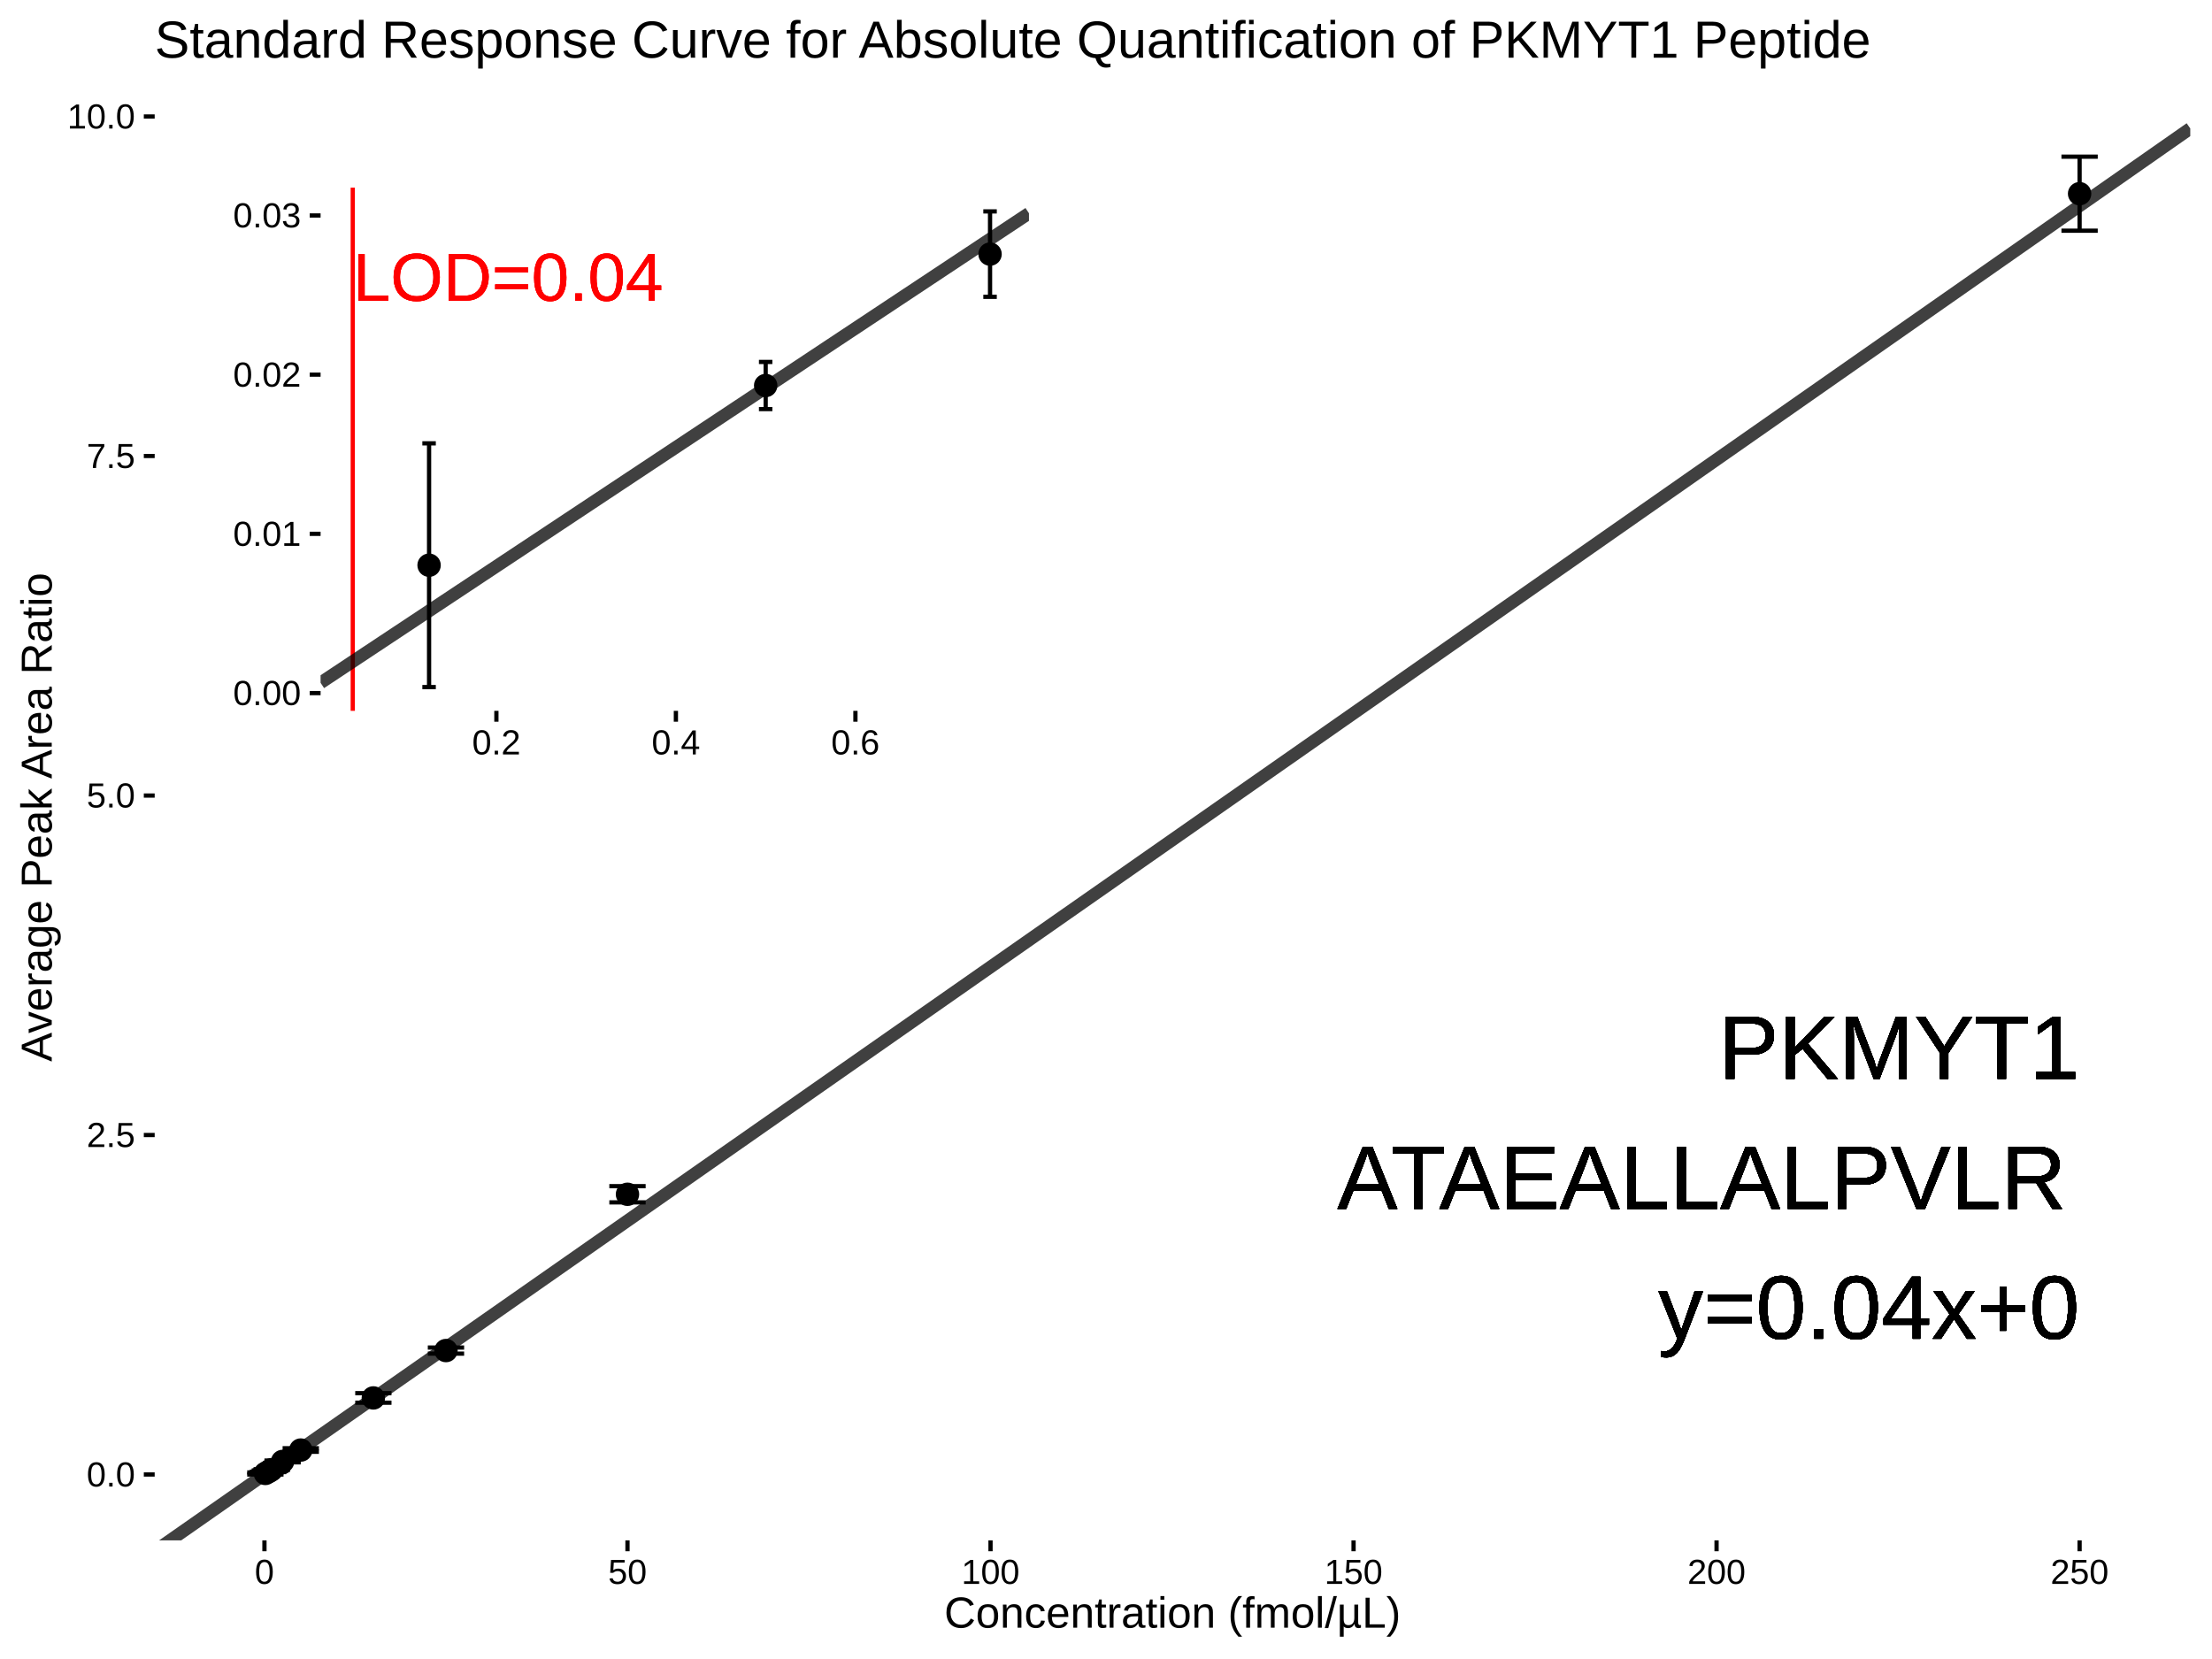
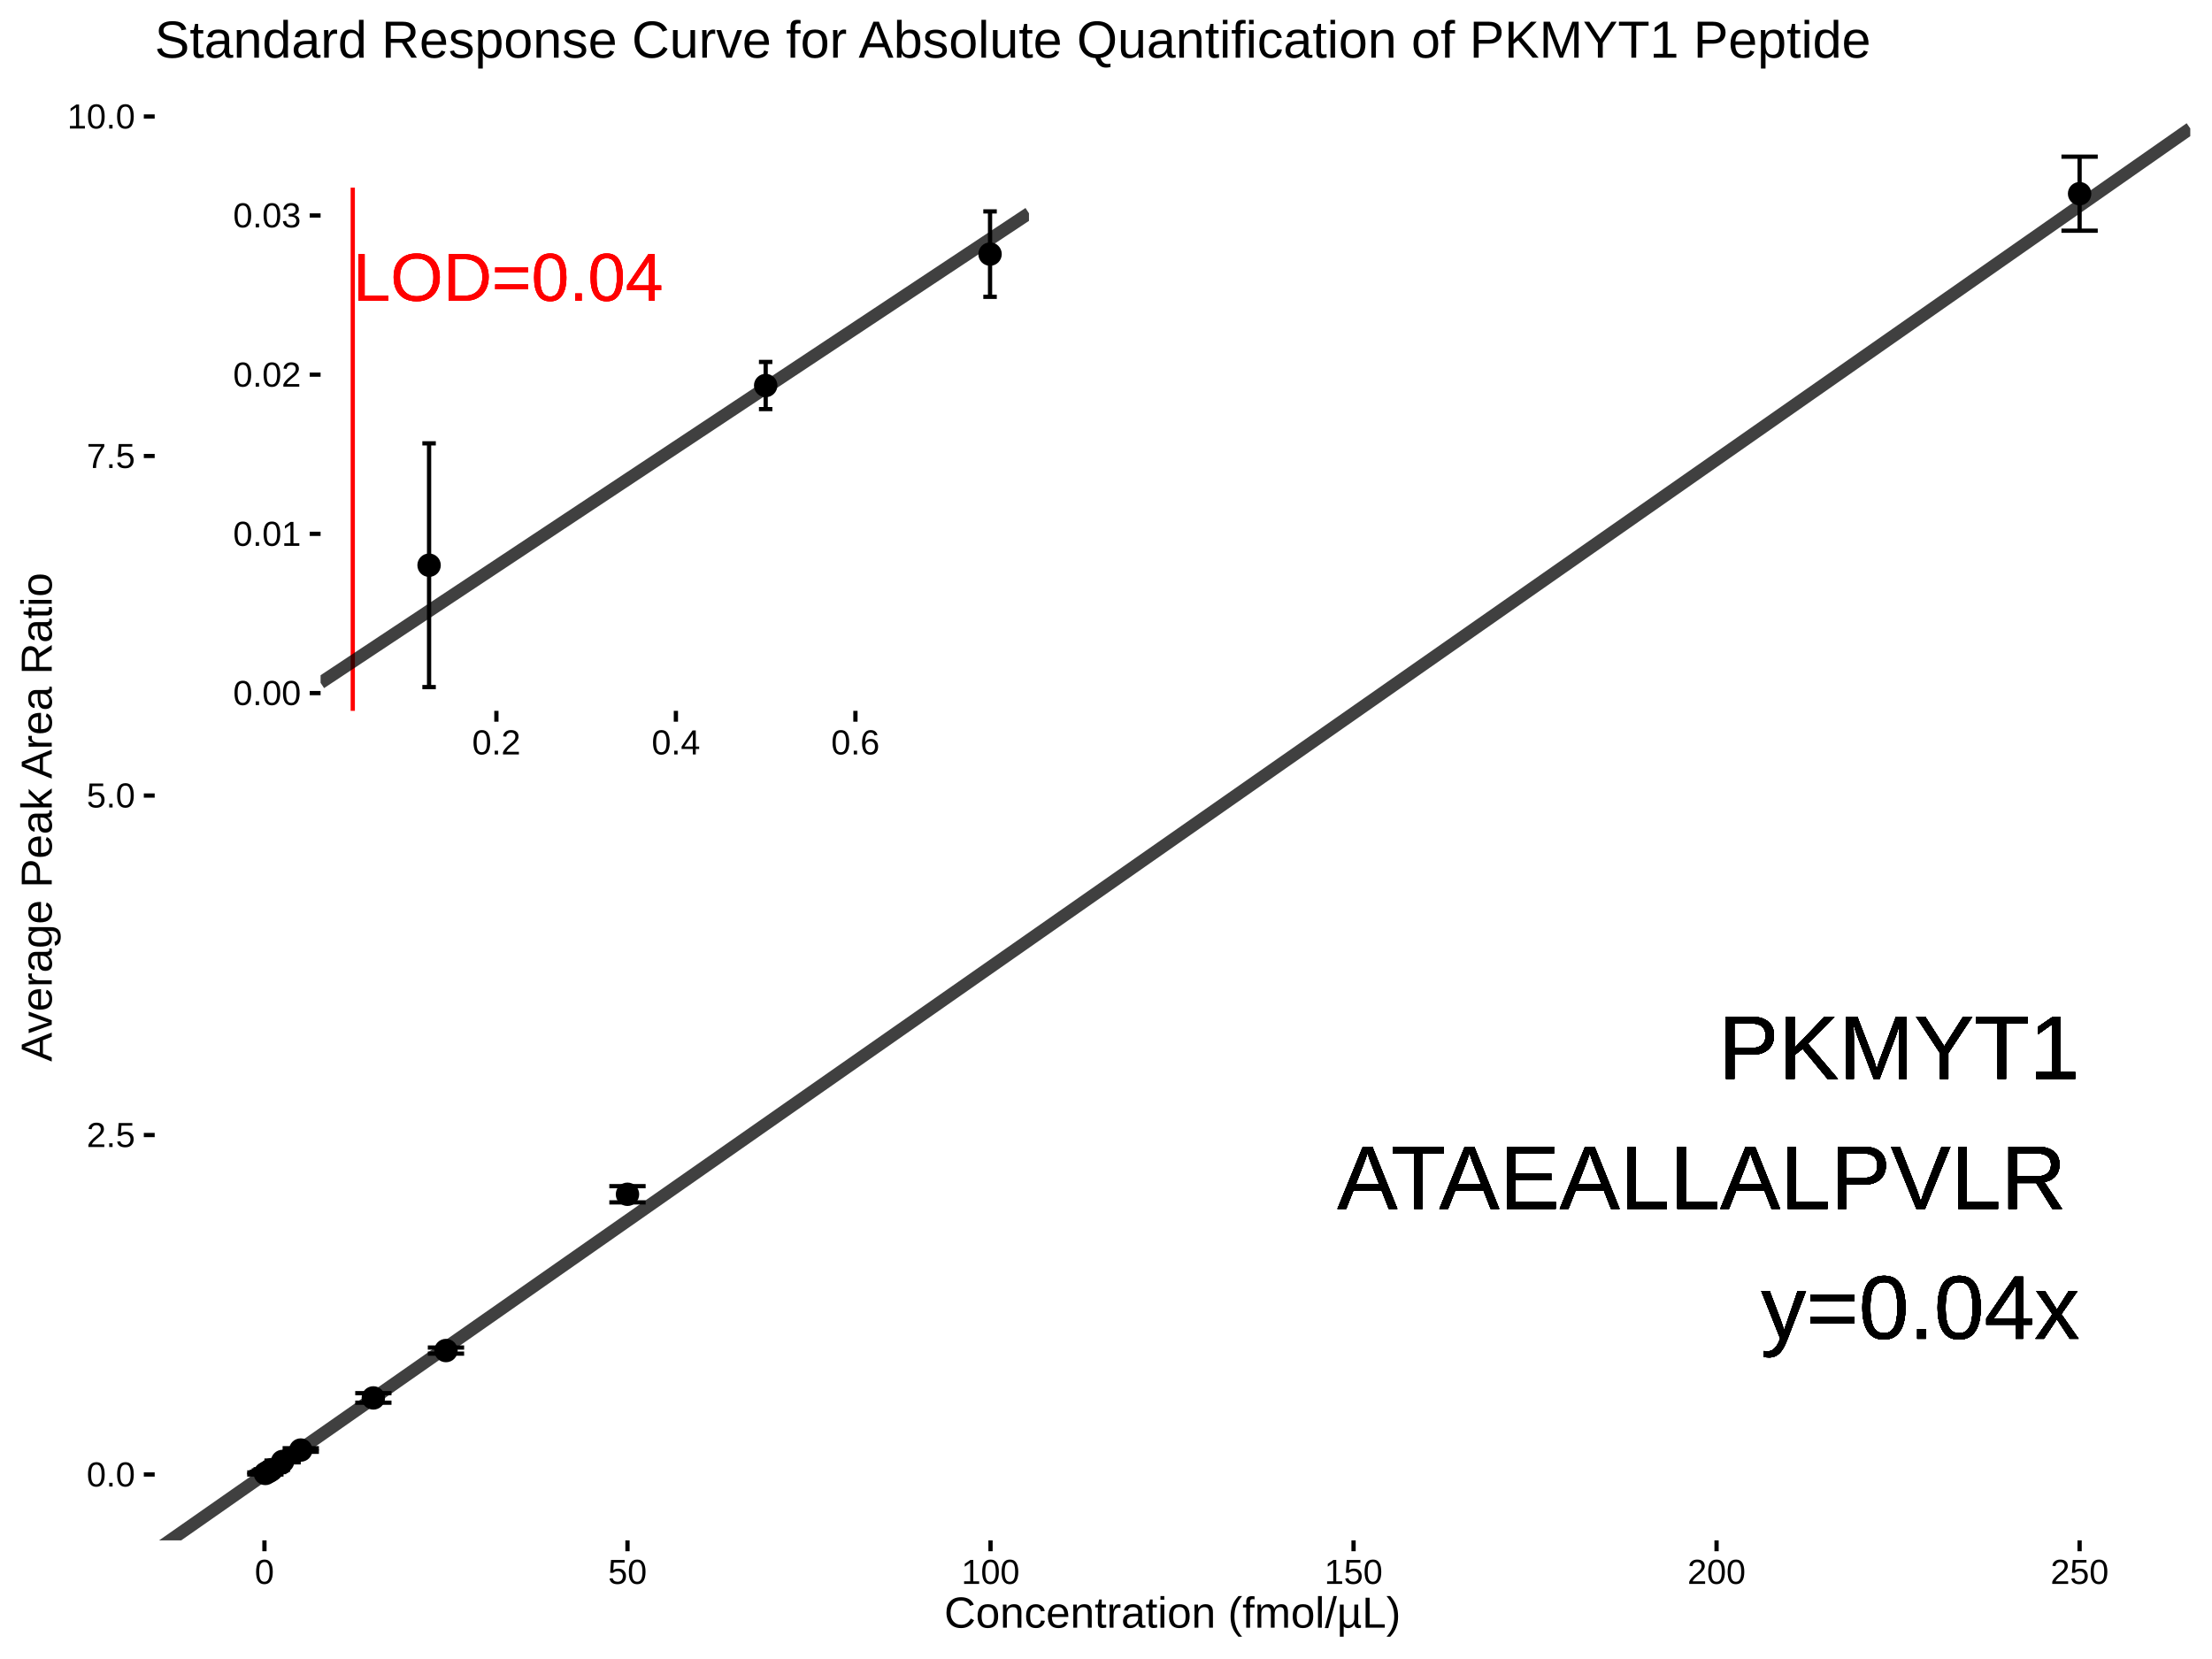
<svg xmlns="http://www.w3.org/2000/svg" viewBox="0 0 558.00 418.50">
  <defs>
    <style type="text/css">
    line, polyline, polygon, path, rect, circle {
      fill: none;
      stroke: #000000;
      stroke-linecap: round;
      stroke-linejoin: round;
      stroke-miterlimit: 10.00;
    }
  </style>
  </defs>
  <rect width="100%" height="100%" style="stroke: none; fill: #FFFFFF;" />
  <rect x="0.00" y="0.00" width="558.00" height="418.50" style="stroke-width: 1.07; stroke: #FFFFFF; fill: #FFFFFF;" />
  <defs>
    <clipPath id="cpMzkuMDJ8NTUyLjUyfDM4OC41N3wyMi45MA==">
      <rect x="39.02" y="22.90" width="513.50" height="365.67" />
    </clipPath>
  </defs>
  <circle cx="66.94" cy="371.69" r="1.95pt" style="stroke-width: 0.71; fill: #000000;" clip-path="url(#cpMzkuMDJ8NTUyLjUyfDM4OC41N3wyMi45MA==)" />
  <circle cx="67.63" cy="371.30" r="1.95pt" style="stroke-width: 0.71; fill: #000000;" clip-path="url(#cpMzkuMDJ8NTUyLjUyfDM4OC41N3wyMi45MA==)" />
  <circle cx="68.09" cy="371.02" r="1.95pt" style="stroke-width: 0.71; fill: #000000;" clip-path="url(#cpMzkuMDJ8NTUyLjUyfDM4OC41N3wyMi45MA==)" />
  <circle cx="68.54" cy="370.73" r="1.95pt" style="stroke-width: 0.71; fill: #000000;" clip-path="url(#cpMzkuMDJ8NTUyLjUyfDM4OC41N3wyMi45MA==)" />
  <circle cx="71.29" cy="368.66" r="1.95pt" style="stroke-width: 0.71; fill: #000000;" clip-path="url(#cpMzkuMDJ8NTUyLjUyfDM4OC41N3wyMi45MA==)" />
  <circle cx="75.87" cy="365.79" r="1.95pt" style="stroke-width: 0.71; fill: #000000;" clip-path="url(#cpMzkuMDJ8NTUyLjUyfDM4OC41N3wyMi45MA==)" />
  <circle cx="94.18" cy="352.64" r="1.95pt" style="stroke-width: 0.71; fill: #000000;" clip-path="url(#cpMzkuMDJ8NTUyLjUyfDM4OC41N3wyMi45MA==)" />
  <circle cx="112.50" cy="340.69" r="1.95pt" style="stroke-width: 0.71; fill: #000000;" clip-path="url(#cpMzkuMDJ8NTUyLjUyfDM4OC41N3wyMi45MA==)" />
  <circle cx="158.29" cy="301.27" r="1.95pt" style="stroke-width: 0.71; fill: #000000;" clip-path="url(#cpMzkuMDJ8NTUyLjUyfDM4OC41N3wyMi45MA==)" />
  <circle cx="524.60" cy="48.86" r="1.95pt" style="stroke-width: 0.71; fill: #000000;" clip-path="url(#cpMzkuMDJ8NTUyLjUyfDM4OC41N3wyMi45MA==)" />
  <polyline points="62.36,371.43 71.52,371.43 " style="stroke-width: 1.07; stroke-linecap: butt;" clip-path="url(#cpMzkuMDJ8NTUyLjUyfDM4OC41N3wyMi45MA==)" />
  <polyline points="66.94,371.43 66.94,371.95 " style="stroke-width: 1.07; stroke-linecap: butt;" clip-path="url(#cpMzkuMDJ8NTUyLjUyfDM4OC41N3wyMi45MA==)" />
  <polyline points="62.36,371.95 71.52,371.95 " style="stroke-width: 1.07; stroke-linecap: butt;" clip-path="url(#cpMzkuMDJ8NTUyLjUyfDM4OC41N3wyMi45MA==)" />
  <polyline points="63.05,371.25 72.21,371.25 " style="stroke-width: 1.07; stroke-linecap: butt;" clip-path="url(#cpMzkuMDJ8NTUyLjUyfDM4OC41N3wyMi45MA==)" />
  <polyline points="67.63,371.25 67.63,371.35 " style="stroke-width: 1.07; stroke-linecap: butt;" clip-path="url(#cpMzkuMDJ8NTUyLjUyfDM4OC41N3wyMi45MA==)" />
  <polyline points="63.05,371.35 72.21,371.35 " style="stroke-width: 1.07; stroke-linecap: butt;" clip-path="url(#cpMzkuMDJ8NTUyLjUyfDM4OC41N3wyMi45MA==)" />
  <polyline points="63.51,370.93 72.66,370.93 " style="stroke-width: 1.07; stroke-linecap: butt;" clip-path="url(#cpMzkuMDJ8NTUyLjUyfDM4OC41N3wyMi45MA==)" />
  <polyline points="68.09,370.93 68.09,371.11 " style="stroke-width: 1.07; stroke-linecap: butt;" clip-path="url(#cpMzkuMDJ8NTUyLjUyfDM4OC41N3wyMi45MA==)" />
  <polyline points="63.51,371.11 72.66,371.11 " style="stroke-width: 1.07; stroke-linecap: butt;" clip-path="url(#cpMzkuMDJ8NTUyLjUyfDM4OC41N3wyMi45MA==)" />
  <polyline points="63.96,370.63 73.12,370.63 " style="stroke-width: 1.07; stroke-linecap: butt;" clip-path="url(#cpMzkuMDJ8NTUyLjUyfDM4OC41N3wyMi45MA==)" />
  <polyline points="68.54,370.63 68.54,370.82 " style="stroke-width: 1.07; stroke-linecap: butt;" clip-path="url(#cpMzkuMDJ8NTUyLjUyfDM4OC41N3wyMi45MA==)" />
  <polyline points="63.96,370.82 73.12,370.82 " style="stroke-width: 1.07; stroke-linecap: butt;" clip-path="url(#cpMzkuMDJ8NTUyLjUyfDM4OC41N3wyMi45MA==)" />
  <polyline points="66.71,368.44 75.87,368.44 " style="stroke-width: 1.07; stroke-linecap: butt;" clip-path="url(#cpMzkuMDJ8NTUyLjUyfDM4OC41N3wyMi45MA==)" />
  <polyline points="71.29,368.44 71.29,368.89 " style="stroke-width: 1.07; stroke-linecap: butt;" clip-path="url(#cpMzkuMDJ8NTUyLjUyfDM4OC41N3wyMi45MA==)" />
  <polyline points="66.71,368.89 75.87,368.89 " style="stroke-width: 1.07; stroke-linecap: butt;" clip-path="url(#cpMzkuMDJ8NTUyLjUyfDM4OC41N3wyMi45MA==)" />
  <polyline points="71.29,365.34 80.45,365.34 " style="stroke-width: 1.07; stroke-linecap: butt;" clip-path="url(#cpMzkuMDJ8NTUyLjUyfDM4OC41N3wyMi45MA==)" />
  <polyline points="75.87,365.34 75.87,366.23 " style="stroke-width: 1.07; stroke-linecap: butt;" clip-path="url(#cpMzkuMDJ8NTUyLjUyfDM4OC41N3wyMi45MA==)" />
  <polyline points="71.29,366.23 80.45,366.23 " style="stroke-width: 1.07; stroke-linecap: butt;" clip-path="url(#cpMzkuMDJ8NTUyLjUyfDM4OC41N3wyMi45MA==)" />
  <polyline points="89.61,351.44 98.76,351.44 " style="stroke-width: 1.07; stroke-linecap: butt;" clip-path="url(#cpMzkuMDJ8NTUyLjUyfDM4OC41N3wyMi45MA==)" />
  <polyline points="94.18,351.44 94.18,353.85 " style="stroke-width: 1.07; stroke-linecap: butt;" clip-path="url(#cpMzkuMDJ8NTUyLjUyfDM4OC41N3wyMi45MA==)" />
  <polyline points="89.61,353.85 98.76,353.85 " style="stroke-width: 1.07; stroke-linecap: butt;" clip-path="url(#cpMzkuMDJ8NTUyLjUyfDM4OC41N3wyMi45MA==)" />
  <polyline points="107.92,339.93 117.08,339.93 " style="stroke-width: 1.07; stroke-linecap: butt;" clip-path="url(#cpMzkuMDJ8NTUyLjUyfDM4OC41N3wyMi45MA==)" />
  <polyline points="112.50,339.93 112.50,341.46 " style="stroke-width: 1.07; stroke-linecap: butt;" clip-path="url(#cpMzkuMDJ8NTUyLjUyfDM4OC41N3wyMi45MA==)" />
  <polyline points="107.92,341.46 117.08,341.46 " style="stroke-width: 1.07; stroke-linecap: butt;" clip-path="url(#cpMzkuMDJ8NTUyLjUyfDM4OC41N3wyMi45MA==)" />
  <polyline points="153.71,299.22 162.87,299.22 " style="stroke-width: 1.07; stroke-linecap: butt;" clip-path="url(#cpMzkuMDJ8NTUyLjUyfDM4OC41N3wyMi45MA==)" />
  <polyline points="158.29,299.22 158.29,303.32 " style="stroke-width: 1.07; stroke-linecap: butt;" clip-path="url(#cpMzkuMDJ8NTUyLjUyfDM4OC41N3wyMi45MA==)" />
  <polyline points="153.71,303.32 162.87,303.32 " style="stroke-width: 1.07; stroke-linecap: butt;" clip-path="url(#cpMzkuMDJ8NTUyLjUyfDM4OC41N3wyMi45MA==)" />
  <polyline points="520.02,39.52 529.18,39.52 " style="stroke-width: 1.07; stroke-linecap: butt;" clip-path="url(#cpMzkuMDJ8NTUyLjUyfDM4OC41N3wyMi45MA==)" />
  <polyline points="524.60,39.52 524.60,58.20 " style="stroke-width: 1.07; stroke-linecap: butt;" clip-path="url(#cpMzkuMDJ8NTUyLjUyfDM4OC41N3wyMi45MA==)" />
  <polyline points="520.02,58.20 529.18,58.20 " style="stroke-width: 1.07; stroke-linecap: butt;" clip-path="url(#cpMzkuMDJ8NTUyLjUyfDM4OC41N3wyMi45MA==)" />
  <line x1="39.02" y1="391.30" x2="552.52" y2="32.40" style="stroke-width: 3.20; stroke: #000000; stroke-opacity: 0.75; stroke-linecap: butt;" clip-path="url(#cpMzkuMDJ8NTUyLjUyfDM4OC41N3wyMi45MA==)" />
  <g clip-path="url(#cpMzkuMDJ8NTUyLjUyfDM4OC41N3wyMi45MA==)">
    <text x="433.53" y="272.15" style="font-size: 22.76px; font-family: Liberation Sans;" textLength="91.07px" lengthAdjust="spacingAndGlyphs">PKMYT1</text>
  </g>
  <g clip-path="url(#cpMzkuMDJ8NTUyLjUyfDM4OC41N3wyMi45MA==)">
    <text x="337.35" y="304.93" style="font-size: 22.76px; font-family: Liberation Sans;" textLength="187.25px" lengthAdjust="spacingAndGlyphs">ATAEALLALPVLR</text>
  </g>
  <g clip-path="url(#cpMzkuMDJ8NTUyLjUyfDM4OC41N3wyMi45MA==)">
-     <text x="418.29" y="337.71" style="font-size: 22.76px; font-family: Liberation Sans;" textLength="106.31px" lengthAdjust="spacingAndGlyphs">y=0.04x+0</text>
-   </g>
-   <g clip-path="url(#cpMzkuMDJ8NTUyLjUyfDM4OC41N3wyMi45MA==)">
-     <text x="433.53" y="272.15" style="font-size: 22.76px; font-family: Liberation Sans;" textLength="91.07px" lengthAdjust="spacingAndGlyphs">PKMYT1</text>
-   </g>
-   <g clip-path="url(#cpMzkuMDJ8NTUyLjUyfDM4OC41N3wyMi45MA==)">
-     <text x="337.35" y="304.93" style="font-size: 22.76px; font-family: Liberation Sans;" textLength="187.25px" lengthAdjust="spacingAndGlyphs">ATAEALLALPVLR</text>
-   </g>
-   <g clip-path="url(#cpMzkuMDJ8NTUyLjUyfDM4OC41N3wyMi45MA==)">
-     <text x="418.29" y="337.71" style="font-size: 22.76px; font-family: Liberation Sans;" textLength="106.31px" lengthAdjust="spacingAndGlyphs">y=0.04x+0</text>
-   </g>
-   <g clip-path="url(#cpMzkuMDJ8NTUyLjUyfDM4OC41N3wyMi45MA==)">
-     <text x="433.53" y="272.15" style="font-size: 22.76px; font-family: Liberation Sans;" textLength="91.07px" lengthAdjust="spacingAndGlyphs">PKMYT1</text>
-   </g>
-   <g clip-path="url(#cpMzkuMDJ8NTUyLjUyfDM4OC41N3wyMi45MA==)">
-     <text x="337.35" y="304.93" style="font-size: 22.76px; font-family: Liberation Sans;" textLength="187.25px" lengthAdjust="spacingAndGlyphs">ATAEALLALPVLR</text>
-   </g>
-   <g clip-path="url(#cpMzkuMDJ8NTUyLjUyfDM4OC41N3wyMi45MA==)">
-     <text x="418.29" y="337.71" style="font-size: 22.76px; font-family: Liberation Sans;" textLength="106.31px" lengthAdjust="spacingAndGlyphs">y=0.04x+0</text>
-   </g>
-   <g clip-path="url(#cpMzkuMDJ8NTUyLjUyfDM4OC41N3wyMi45MA==)">
-     <text x="433.53" y="272.15" style="font-size: 22.76px; font-family: Liberation Sans;" textLength="91.07px" lengthAdjust="spacingAndGlyphs">PKMYT1</text>
-   </g>
-   <g clip-path="url(#cpMzkuMDJ8NTUyLjUyfDM4OC41N3wyMi45MA==)">
-     <text x="337.35" y="304.93" style="font-size: 22.76px; font-family: Liberation Sans;" textLength="187.25px" lengthAdjust="spacingAndGlyphs">ATAEALLALPVLR</text>
-   </g>
-   <g clip-path="url(#cpMzkuMDJ8NTUyLjUyfDM4OC41N3wyMi45MA==)">
-     <text x="418.29" y="337.71" style="font-size: 22.76px; font-family: Liberation Sans;" textLength="106.31px" lengthAdjust="spacingAndGlyphs">y=0.04x+0</text>
-   </g>
-   <g clip-path="url(#cpMzkuMDJ8NTUyLjUyfDM4OC41N3wyMi45MA==)">
-     <text x="433.53" y="272.15" style="font-size: 22.76px; font-family: Liberation Sans;" textLength="91.07px" lengthAdjust="spacingAndGlyphs">PKMYT1</text>
-   </g>
-   <g clip-path="url(#cpMzkuMDJ8NTUyLjUyfDM4OC41N3wyMi45MA==)">
-     <text x="337.35" y="304.93" style="font-size: 22.76px; font-family: Liberation Sans;" textLength="187.25px" lengthAdjust="spacingAndGlyphs">ATAEALLALPVLR</text>
-   </g>
-   <g clip-path="url(#cpMzkuMDJ8NTUyLjUyfDM4OC41N3wyMi45MA==)">
-     <text x="418.29" y="337.71" style="font-size: 22.76px; font-family: Liberation Sans;" textLength="106.31px" lengthAdjust="spacingAndGlyphs">y=0.04x+0</text>
-   </g>
-   <g clip-path="url(#cpMzkuMDJ8NTUyLjUyfDM4OC41N3wyMi45MA==)">
-     <text x="433.53" y="272.15" style="font-size: 22.76px; font-family: Liberation Sans;" textLength="91.07px" lengthAdjust="spacingAndGlyphs">PKMYT1</text>
-   </g>
-   <g clip-path="url(#cpMzkuMDJ8NTUyLjUyfDM4OC41N3wyMi45MA==)">
-     <text x="337.35" y="304.93" style="font-size: 22.76px; font-family: Liberation Sans;" textLength="187.25px" lengthAdjust="spacingAndGlyphs">ATAEALLALPVLR</text>
-   </g>
-   <g clip-path="url(#cpMzkuMDJ8NTUyLjUyfDM4OC41N3wyMi45MA==)">
-     <text x="418.29" y="337.71" style="font-size: 22.76px; font-family: Liberation Sans;" textLength="106.31px" lengthAdjust="spacingAndGlyphs">y=0.04x+0</text>
-   </g>
-   <g clip-path="url(#cpMzkuMDJ8NTUyLjUyfDM4OC41N3wyMi45MA==)">
-     <text x="433.53" y="272.15" style="font-size: 22.76px; font-family: Liberation Sans;" textLength="91.07px" lengthAdjust="spacingAndGlyphs">PKMYT1</text>
-   </g>
-   <g clip-path="url(#cpMzkuMDJ8NTUyLjUyfDM4OC41N3wyMi45MA==)">
-     <text x="337.35" y="304.93" style="font-size: 22.76px; font-family: Liberation Sans;" textLength="187.25px" lengthAdjust="spacingAndGlyphs">ATAEALLALPVLR</text>
-   </g>
-   <g clip-path="url(#cpMzkuMDJ8NTUyLjUyfDM4OC41N3wyMi45MA==)">
-     <text x="418.29" y="337.71" style="font-size: 22.76px; font-family: Liberation Sans;" textLength="106.31px" lengthAdjust="spacingAndGlyphs">y=0.04x+0</text>
-   </g>
-   <g clip-path="url(#cpMzkuMDJ8NTUyLjUyfDM4OC41N3wyMi45MA==)">
-     <text x="433.53" y="272.15" style="font-size: 22.76px; font-family: Liberation Sans;" textLength="91.07px" lengthAdjust="spacingAndGlyphs">PKMYT1</text>
-   </g>
-   <g clip-path="url(#cpMzkuMDJ8NTUyLjUyfDM4OC41N3wyMi45MA==)">
-     <text x="337.35" y="304.93" style="font-size: 22.76px; font-family: Liberation Sans;" textLength="187.25px" lengthAdjust="spacingAndGlyphs">ATAEALLALPVLR</text>
-   </g>
-   <g clip-path="url(#cpMzkuMDJ8NTUyLjUyfDM4OC41N3wyMi45MA==)">
-     <text x="418.29" y="337.71" style="font-size: 22.76px; font-family: Liberation Sans;" textLength="106.31px" lengthAdjust="spacingAndGlyphs">y=0.04x+0</text>
-   </g>
-   <g clip-path="url(#cpMzkuMDJ8NTUyLjUyfDM4OC41N3wyMi45MA==)">
-     <text x="433.53" y="272.15" style="font-size: 22.76px; font-family: Liberation Sans;" textLength="91.07px" lengthAdjust="spacingAndGlyphs">PKMYT1</text>
-   </g>
-   <g clip-path="url(#cpMzkuMDJ8NTUyLjUyfDM4OC41N3wyMi45MA==)">
-     <text x="337.35" y="304.93" style="font-size: 22.76px; font-family: Liberation Sans;" textLength="187.25px" lengthAdjust="spacingAndGlyphs">ATAEALLALPVLR</text>
-   </g>
-   <g clip-path="url(#cpMzkuMDJ8NTUyLjUyfDM4OC41N3wyMi45MA==)">
-     <text x="418.29" y="337.71" style="font-size: 22.76px; font-family: Liberation Sans;" textLength="106.31px" lengthAdjust="spacingAndGlyphs">y=0.04x+0</text>
-   </g>
-   <g clip-path="url(#cpMzkuMDJ8NTUyLjUyfDM4OC41N3wyMi45MA==)">
-     <text x="433.53" y="272.15" style="font-size: 22.76px; font-family: Liberation Sans;" textLength="91.07px" lengthAdjust="spacingAndGlyphs">PKMYT1</text>
-   </g>
-   <g clip-path="url(#cpMzkuMDJ8NTUyLjUyfDM4OC41N3wyMi45MA==)">
-     <text x="337.35" y="304.93" style="font-size: 22.76px; font-family: Liberation Sans;" textLength="187.25px" lengthAdjust="spacingAndGlyphs">ATAEALLALPVLR</text>
-   </g>
-   <g clip-path="url(#cpMzkuMDJ8NTUyLjUyfDM4OC41N3wyMi45MA==)">
-     <text x="418.29" y="337.71" style="font-size: 22.76px; font-family: Liberation Sans;" textLength="106.31px" lengthAdjust="spacingAndGlyphs">y=0.04x+0</text>
+     <text x="444.24" y="337.71" style="font-size: 22.76px; font-family: Liberation Sans;" textLength="80.36px" lengthAdjust="spacingAndGlyphs">y=0.04x</text>
+   </g>
+   <g clip-path="url(#cpMzkuMDJ8NTUyLjUyfDM4OC41N3wyMi45MA==)">
+     <text x="433.53" y="272.15" style="font-size: 22.76px; font-family: Liberation Sans;" textLength="91.07px" lengthAdjust="spacingAndGlyphs">PKMYT1</text>
+   </g>
+   <g clip-path="url(#cpMzkuMDJ8NTUyLjUyfDM4OC41N3wyMi45MA==)">
+     <text x="337.35" y="304.93" style="font-size: 22.76px; font-family: Liberation Sans;" textLength="187.25px" lengthAdjust="spacingAndGlyphs">ATAEALLALPVLR</text>
+   </g>
+   <g clip-path="url(#cpMzkuMDJ8NTUyLjUyfDM4OC41N3wyMi45MA==)">
+     <text x="444.24" y="337.71" style="font-size: 22.76px; font-family: Liberation Sans;" textLength="80.36px" lengthAdjust="spacingAndGlyphs">y=0.04x</text>
+   </g>
+   <g clip-path="url(#cpMzkuMDJ8NTUyLjUyfDM4OC41N3wyMi45MA==)">
+     <text x="433.53" y="272.15" style="font-size: 22.76px; font-family: Liberation Sans;" textLength="91.07px" lengthAdjust="spacingAndGlyphs">PKMYT1</text>
+   </g>
+   <g clip-path="url(#cpMzkuMDJ8NTUyLjUyfDM4OC41N3wyMi45MA==)">
+     <text x="337.35" y="304.93" style="font-size: 22.76px; font-family: Liberation Sans;" textLength="187.25px" lengthAdjust="spacingAndGlyphs">ATAEALLALPVLR</text>
+   </g>
+   <g clip-path="url(#cpMzkuMDJ8NTUyLjUyfDM4OC41N3wyMi45MA==)">
+     <text x="444.24" y="337.71" style="font-size: 22.76px; font-family: Liberation Sans;" textLength="80.36px" lengthAdjust="spacingAndGlyphs">y=0.04x</text>
+   </g>
+   <g clip-path="url(#cpMzkuMDJ8NTUyLjUyfDM4OC41N3wyMi45MA==)">
+     <text x="433.53" y="272.15" style="font-size: 22.76px; font-family: Liberation Sans;" textLength="91.07px" lengthAdjust="spacingAndGlyphs">PKMYT1</text>
+   </g>
+   <g clip-path="url(#cpMzkuMDJ8NTUyLjUyfDM4OC41N3wyMi45MA==)">
+     <text x="337.35" y="304.93" style="font-size: 22.76px; font-family: Liberation Sans;" textLength="187.25px" lengthAdjust="spacingAndGlyphs">ATAEALLALPVLR</text>
+   </g>
+   <g clip-path="url(#cpMzkuMDJ8NTUyLjUyfDM4OC41N3wyMi45MA==)">
+     <text x="444.24" y="337.71" style="font-size: 22.76px; font-family: Liberation Sans;" textLength="80.36px" lengthAdjust="spacingAndGlyphs">y=0.04x</text>
+   </g>
+   <g clip-path="url(#cpMzkuMDJ8NTUyLjUyfDM4OC41N3wyMi45MA==)">
+     <text x="433.53" y="272.15" style="font-size: 22.76px; font-family: Liberation Sans;" textLength="91.07px" lengthAdjust="spacingAndGlyphs">PKMYT1</text>
+   </g>
+   <g clip-path="url(#cpMzkuMDJ8NTUyLjUyfDM4OC41N3wyMi45MA==)">
+     <text x="337.35" y="304.93" style="font-size: 22.76px; font-family: Liberation Sans;" textLength="187.25px" lengthAdjust="spacingAndGlyphs">ATAEALLALPVLR</text>
+   </g>
+   <g clip-path="url(#cpMzkuMDJ8NTUyLjUyfDM4OC41N3wyMi45MA==)">
+     <text x="444.24" y="337.71" style="font-size: 22.76px; font-family: Liberation Sans;" textLength="80.36px" lengthAdjust="spacingAndGlyphs">y=0.04x</text>
+   </g>
+   <g clip-path="url(#cpMzkuMDJ8NTUyLjUyfDM4OC41N3wyMi45MA==)">
+     <text x="433.53" y="272.15" style="font-size: 22.76px; font-family: Liberation Sans;" textLength="91.07px" lengthAdjust="spacingAndGlyphs">PKMYT1</text>
+   </g>
+   <g clip-path="url(#cpMzkuMDJ8NTUyLjUyfDM4OC41N3wyMi45MA==)">
+     <text x="337.35" y="304.93" style="font-size: 22.76px; font-family: Liberation Sans;" textLength="187.25px" lengthAdjust="spacingAndGlyphs">ATAEALLALPVLR</text>
+   </g>
+   <g clip-path="url(#cpMzkuMDJ8NTUyLjUyfDM4OC41N3wyMi45MA==)">
+     <text x="444.24" y="337.71" style="font-size: 22.76px; font-family: Liberation Sans;" textLength="80.36px" lengthAdjust="spacingAndGlyphs">y=0.04x</text>
+   </g>
+   <g clip-path="url(#cpMzkuMDJ8NTUyLjUyfDM4OC41N3wyMi45MA==)">
+     <text x="433.53" y="272.15" style="font-size: 22.76px; font-family: Liberation Sans;" textLength="91.07px" lengthAdjust="spacingAndGlyphs">PKMYT1</text>
+   </g>
+   <g clip-path="url(#cpMzkuMDJ8NTUyLjUyfDM4OC41N3wyMi45MA==)">
+     <text x="337.35" y="304.93" style="font-size: 22.76px; font-family: Liberation Sans;" textLength="187.25px" lengthAdjust="spacingAndGlyphs">ATAEALLALPVLR</text>
+   </g>
+   <g clip-path="url(#cpMzkuMDJ8NTUyLjUyfDM4OC41N3wyMi45MA==)">
+     <text x="444.24" y="337.71" style="font-size: 22.76px; font-family: Liberation Sans;" textLength="80.36px" lengthAdjust="spacingAndGlyphs">y=0.04x</text>
+   </g>
+   <g clip-path="url(#cpMzkuMDJ8NTUyLjUyfDM4OC41N3wyMi45MA==)">
+     <text x="433.53" y="272.15" style="font-size: 22.76px; font-family: Liberation Sans;" textLength="91.07px" lengthAdjust="spacingAndGlyphs">PKMYT1</text>
+   </g>
+   <g clip-path="url(#cpMzkuMDJ8NTUyLjUyfDM4OC41N3wyMi45MA==)">
+     <text x="337.35" y="304.93" style="font-size: 22.76px; font-family: Liberation Sans;" textLength="187.25px" lengthAdjust="spacingAndGlyphs">ATAEALLALPVLR</text>
+   </g>
+   <g clip-path="url(#cpMzkuMDJ8NTUyLjUyfDM4OC41N3wyMi45MA==)">
+     <text x="444.24" y="337.71" style="font-size: 22.76px; font-family: Liberation Sans;" textLength="80.36px" lengthAdjust="spacingAndGlyphs">y=0.04x</text>
+   </g>
+   <g clip-path="url(#cpMzkuMDJ8NTUyLjUyfDM4OC41N3wyMi45MA==)">
+     <text x="433.53" y="272.15" style="font-size: 22.76px; font-family: Liberation Sans;" textLength="91.07px" lengthAdjust="spacingAndGlyphs">PKMYT1</text>
+   </g>
+   <g clip-path="url(#cpMzkuMDJ8NTUyLjUyfDM4OC41N3wyMi45MA==)">
+     <text x="337.35" y="304.93" style="font-size: 22.76px; font-family: Liberation Sans;" textLength="187.25px" lengthAdjust="spacingAndGlyphs">ATAEALLALPVLR</text>
+   </g>
+   <g clip-path="url(#cpMzkuMDJ8NTUyLjUyfDM4OC41N3wyMi45MA==)">
+     <text x="444.24" y="337.71" style="font-size: 22.76px; font-family: Liberation Sans;" textLength="80.36px" lengthAdjust="spacingAndGlyphs">y=0.04x</text>
+   </g>
+   <g clip-path="url(#cpMzkuMDJ8NTUyLjUyfDM4OC41N3wyMi45MA==)">
+     <text x="433.53" y="272.15" style="font-size: 22.76px; font-family: Liberation Sans;" textLength="91.07px" lengthAdjust="spacingAndGlyphs">PKMYT1</text>
+   </g>
+   <g clip-path="url(#cpMzkuMDJ8NTUyLjUyfDM4OC41N3wyMi45MA==)">
+     <text x="337.35" y="304.93" style="font-size: 22.76px; font-family: Liberation Sans;" textLength="187.25px" lengthAdjust="spacingAndGlyphs">ATAEALLALPVLR</text>
+   </g>
+   <g clip-path="url(#cpMzkuMDJ8NTUyLjUyfDM4OC41N3wyMi45MA==)">
+     <text x="444.24" y="337.71" style="font-size: 22.76px; font-family: Liberation Sans;" textLength="80.36px" lengthAdjust="spacingAndGlyphs">y=0.04x</text>
  </g>
  <defs>
    <clipPath id="cpMC4wMHw1NTguMDB8NDE4LjUwfDAuMDA=">
      <rect x="0.00" y="0.00" width="558.00" height="418.50" />
    </clipPath>
  </defs>
  <g clip-path="url(#cpMC4wMHw1NTguMDB8NDE4LjUwfDAuMDA=)">
    <text x="21.86" y="374.99" style="font-size: 8.80px; font-family: Liberation Sans;" textLength="12.23px" lengthAdjust="spacingAndGlyphs">0.0</text>
  </g>
  <g clip-path="url(#cpMC4wMHw1NTguMDB8NDE4LjUwfDAuMDA=)">
    <text x="21.86" y="289.35" style="font-size: 8.80px; font-family: Liberation Sans;" textLength="12.23px" lengthAdjust="spacingAndGlyphs">2.5</text>
  </g>
  <g clip-path="url(#cpMC4wMHw1NTguMDB8NDE4LjUwfDAuMDA=)">
    <text x="21.86" y="203.70" style="font-size: 8.80px; font-family: Liberation Sans;" textLength="12.23px" lengthAdjust="spacingAndGlyphs">5.0</text>
  </g>
  <g clip-path="url(#cpMC4wMHw1NTguMDB8NDE4LjUwfDAuMDA=)">
    <text x="21.86" y="118.06" style="font-size: 8.80px; font-family: Liberation Sans;" textLength="12.23px" lengthAdjust="spacingAndGlyphs">7.5</text>
  </g>
  <g clip-path="url(#cpMC4wMHw1NTguMDB8NDE4LjUwfDAuMDA=)">
    <text x="16.96" y="32.42" style="font-size: 8.80px; font-family: Liberation Sans;" textLength="17.13px" lengthAdjust="spacingAndGlyphs">10.0</text>
  </g>
  <polyline points="36.28,371.96 39.02,371.96 " style="stroke-width: 1.07; stroke-linecap: butt;" clip-path="url(#cpMC4wMHw1NTguMDB8NDE4LjUwfDAuMDA=)" />
  <polyline points="36.28,286.32 39.02,286.32 " style="stroke-width: 1.07; stroke-linecap: butt;" clip-path="url(#cpMC4wMHw1NTguMDB8NDE4LjUwfDAuMDA=)" />
  <polyline points="36.28,200.68 39.02,200.68 " style="stroke-width: 1.07; stroke-linecap: butt;" clip-path="url(#cpMC4wMHw1NTguMDB8NDE4LjUwfDAuMDA=)" />
  <polyline points="36.28,115.03 39.02,115.03 " style="stroke-width: 1.07; stroke-linecap: butt;" clip-path="url(#cpMC4wMHw1NTguMDB8NDE4LjUwfDAuMDA=)" />
  <polyline points="36.28,29.39 39.02,29.39 " style="stroke-width: 1.07; stroke-linecap: butt;" clip-path="url(#cpMC4wMHw1NTguMDB8NDE4LjUwfDAuMDA=)" />
  <polyline points="66.71,391.31 66.71,388.57 " style="stroke-width: 1.07; stroke-linecap: butt;" clip-path="url(#cpMC4wMHw1NTguMDB8NDE4LjUwfDAuMDA=)" />
  <polyline points="158.29,391.31 158.29,388.57 " style="stroke-width: 1.07; stroke-linecap: butt;" clip-path="url(#cpMC4wMHw1NTguMDB8NDE4LjUwfDAuMDA=)" />
  <polyline points="249.87,391.31 249.87,388.57 " style="stroke-width: 1.07; stroke-linecap: butt;" clip-path="url(#cpMC4wMHw1NTguMDB8NDE4LjUwfDAuMDA=)" />
  <polyline points="341.45,391.31 341.45,388.57 " style="stroke-width: 1.07; stroke-linecap: butt;" clip-path="url(#cpMC4wMHw1NTguMDB8NDE4LjUwfDAuMDA=)" />
  <polyline points="433.02,391.31 433.02,388.57 " style="stroke-width: 1.07; stroke-linecap: butt;" clip-path="url(#cpMC4wMHw1NTguMDB8NDE4LjUwfDAuMDA=)" />
  <polyline points="524.60,391.31 524.60,388.57 " style="stroke-width: 1.07; stroke-linecap: butt;" clip-path="url(#cpMC4wMHw1NTguMDB8NDE4LjUwfDAuMDA=)" />
  <g clip-path="url(#cpMC4wMHw1NTguMDB8NDE4LjUwfDAuMDA=)">
    <text x="64.26" y="399.56" style="font-size: 8.80px; font-family: Liberation Sans;" textLength="4.89px" lengthAdjust="spacingAndGlyphs">0</text>
  </g>
  <g clip-path="url(#cpMC4wMHw1NTguMDB8NDE4LjUwfDAuMDA=)">
    <text x="153.40" y="399.56" style="font-size: 8.80px; font-family: Liberation Sans;" textLength="9.79px" lengthAdjust="spacingAndGlyphs">50</text>
  </g>
  <g clip-path="url(#cpMC4wMHw1NTguMDB8NDE4LjUwfDAuMDA=)">
    <text x="242.53" y="399.56" style="font-size: 8.80px; font-family: Liberation Sans;" textLength="14.68px" lengthAdjust="spacingAndGlyphs">100</text>
  </g>
  <g clip-path="url(#cpMC4wMHw1NTguMDB8NDE4LjUwfDAuMDA=)">
    <text x="334.10" y="399.56" style="font-size: 8.80px; font-family: Liberation Sans;" textLength="14.68px" lengthAdjust="spacingAndGlyphs">150</text>
  </g>
  <g clip-path="url(#cpMC4wMHw1NTguMDB8NDE4LjUwfDAuMDA=)">
    <text x="425.68" y="399.56" style="font-size: 8.80px; font-family: Liberation Sans;" textLength="14.68px" lengthAdjust="spacingAndGlyphs">200</text>
  </g>
  <g clip-path="url(#cpMC4wMHw1NTguMDB8NDE4LjUwfDAuMDA=)">
    <text x="517.26" y="399.56" style="font-size: 8.80px; font-family: Liberation Sans;" textLength="14.68px" lengthAdjust="spacingAndGlyphs">250</text>
  </g>
  <g clip-path="url(#cpMC4wMHw1NTguMDB8NDE4LjUwfDAuMDA=)">
    <text x="238.19" y="410.60" style="font-size: 11.00px; font-family: Liberation Sans;" textLength="115.16px" lengthAdjust="spacingAndGlyphs">Concentration (fmol/µL)</text>
  </g>
  <g clip-path="url(#cpMC4wMHw1NTguMDB8NDE4LjUwfDAuMDA=)">
    <text transform="translate(13.05,267.80) rotate(-90)" style="font-size: 11.00px; font-family: Liberation Sans;" textLength="124.13px" lengthAdjust="spacingAndGlyphs">Average Peak Area Ratio</text>
  </g>
  <g clip-path="url(#cpMC4wMHw1NTguMDB8NDE4LjUwfDAuMDA=)">
    <text x="39.02" y="14.56" style="font-size: 13.20px; font-family: Liberation Sans;" textLength="433.64px" lengthAdjust="spacingAndGlyphs">Standard Response Curve for Absolute Quantification of PKMYT1 Peptide</text>
  </g>
  <defs>
    <clipPath id="cpNDEuODV8MjY1LjA1fDIwOS4yNXw0MS44NQ==">
      <rect x="41.85" y="41.85" width="223.20" height="167.40" />
    </clipPath>
  </defs>
  <rect x="41.85" y="41.85" width="223.20" height="167.40" style="stroke-width: 1.07; stroke: #FFFFFF; fill: #FFFFFF;" clip-path="url(#cpNDEuODV8MjY1LjA1fDIwOS4yNXw0MS44NQ==)" />
  <defs>
    <clipPath id="cpMC4wMHw1NTguMDB8NDE4LjUwfDAuMDA=">
      <rect x="0.00" y="0.00" width="558.00" height="418.50" />
    </clipPath>
  </defs>
  <defs>
    <clipPath id="cpODAuODd8MjU5LjU3fDE3OS4zMnw0Ny4zMw==">
      <rect x="80.87" y="47.33" width="178.70" height="131.99" />
    </clipPath>
  </defs>
  <line x1="88.99" y1="179.32" x2="88.99" y2="47.33" style="stroke-width: 1.07; stroke: #FF0000; stroke-linecap: butt;" clip-path="url(#cpODAuODd8MjU5LjU3fDE3OS4zMnw0Ny4zMw==)" />
  <g clip-path="url(#cpODAuODd8MjU5LjU3fDE3OS4zMnw0Ny4zMw==)">
    <text x="88.99" y="75.85" style="font-size: 17.07px; fill: #FF0000; font-family: Liberation Sans;" textLength="78.30px" lengthAdjust="spacingAndGlyphs">LOD=0.04</text>
  </g>
  <g clip-path="url(#cpODAuODd8MjU5LjU3fDE3OS4zMnw0Ny4zMw==)">
    <text x="88.99" y="75.85" style="font-size: 17.07px; fill: #FF0000; font-family: Liberation Sans;" textLength="78.30px" lengthAdjust="spacingAndGlyphs">LOD=0.04</text>
  </g>
  <g clip-path="url(#cpODAuODd8MjU5LjU3fDE3OS4zMnw0Ny4zMw==)">
    <text x="88.99" y="75.85" style="font-size: 17.07px; fill: #FF0000; font-family: Liberation Sans;" textLength="78.30px" lengthAdjust="spacingAndGlyphs">LOD=0.04</text>
  </g>
  <circle cx="108.24" cy="142.58" r="1.95pt" style="stroke-width: 0.71; fill: #000000;" clip-path="url(#cpODAuODd8MjU5LjU3fDE3OS4zMnw0Ny4zMw==)" />
  <circle cx="193.15" cy="97.25" r="1.95pt" style="stroke-width: 0.71; fill: #000000;" clip-path="url(#cpODAuODd8MjU5LjU3fDE3OS4zMnw0Ny4zMw==)" />
  <circle cx="249.75" cy="64.10" r="1.95pt" style="stroke-width: 0.71; fill: #000000;" clip-path="url(#cpODAuODd8MjU5LjU3fDE3OS4zMnw0Ny4zMw==)" />
  <polyline points="106.54,111.84 109.94,111.84 " style="stroke-width: 1.07; stroke-linecap: butt;" clip-path="url(#cpODAuODd8MjU5LjU3fDE3OS4zMnw0Ny4zMw==)" />
  <polyline points="108.24,111.84 108.24,173.32 " style="stroke-width: 1.07; stroke-linecap: butt;" clip-path="url(#cpODAuODd8MjU5LjU3fDE3OS4zMnw0Ny4zMw==)" />
  <polyline points="106.54,173.32 109.94,173.32 " style="stroke-width: 1.07; stroke-linecap: butt;" clip-path="url(#cpODAuODd8MjU5LjU3fDE3OS4zMnw0Ny4zMw==)" />
  <polyline points="191.45,91.31 194.84,91.31 " style="stroke-width: 1.07; stroke-linecap: butt;" clip-path="url(#cpODAuODd8MjU5LjU3fDE3OS4zMnw0Ny4zMw==)" />
  <polyline points="193.15,91.31 193.15,103.20 " style="stroke-width: 1.07; stroke-linecap: butt;" clip-path="url(#cpODAuODd8MjU5LjU3fDE3OS4zMnw0Ny4zMw==)" />
  <polyline points="191.45,103.20 194.84,103.20 " style="stroke-width: 1.07; stroke-linecap: butt;" clip-path="url(#cpODAuODd8MjU5LjU3fDE3OS4zMnw0Ny4zMw==)" />
  <polyline points="248.05,53.33 251.45,53.33 " style="stroke-width: 1.07; stroke-linecap: butt;" clip-path="url(#cpODAuODd8MjU5LjU3fDE3OS4zMnw0Ny4zMw==)" />
  <polyline points="249.75,53.33 249.75,74.87 " style="stroke-width: 1.07; stroke-linecap: butt;" clip-path="url(#cpODAuODd8MjU5LjU3fDE3OS4zMnw0Ny4zMw==)" />
  <polyline points="248.05,74.87 251.45,74.87 " style="stroke-width: 1.07; stroke-linecap: butt;" clip-path="url(#cpODAuODd8MjU5LjU3fDE3OS4zMnw0Ny4zMw==)" />
  <line x1="80.87" y1="172.25" x2="259.57" y2="53.80" style="stroke-width: 3.20; stroke: #000000; stroke-opacity: 0.75; stroke-linecap: butt;" clip-path="url(#cpODAuODd8MjU5LjU3fDE3OS4zMnw0Ny4zMw==)" />
  <defs>
    <clipPath id="cpMC4wMHw1NTguMDB8NDE4LjUwfDAuMDA=">
      <rect x="0.00" y="0.00" width="558.00" height="418.50" />
    </clipPath>
  </defs>
  <g clip-path="url(#cpMC4wMHw1NTguMDB8NDE4LjUwfDAuMDA=)">
    <text x="58.81" y="177.86" style="font-size: 8.80px; font-family: Liberation Sans;" textLength="17.13px" lengthAdjust="spacingAndGlyphs">0.00</text>
  </g>
  <g clip-path="url(#cpMC4wMHw1NTguMDB8NDE4LjUwfDAuMDA=)">
    <text x="58.81" y="137.70" style="font-size: 8.80px; font-family: Liberation Sans;" textLength="17.13px" lengthAdjust="spacingAndGlyphs">0.01</text>
  </g>
  <g clip-path="url(#cpMC4wMHw1NTguMDB8NDE4LjUwfDAuMDA=)">
    <text x="58.81" y="97.54" style="font-size: 8.80px; font-family: Liberation Sans;" textLength="17.13px" lengthAdjust="spacingAndGlyphs">0.02</text>
  </g>
  <g clip-path="url(#cpMC4wMHw1NTguMDB8NDE4LjUwfDAuMDA=)">
    <text x="58.81" y="57.37" style="font-size: 8.80px; font-family: Liberation Sans;" textLength="17.13px" lengthAdjust="spacingAndGlyphs">0.03</text>
  </g>
  <polyline points="78.13,174.84 80.87,174.84 " style="stroke-width: 1.07; stroke-linecap: butt;" clip-path="url(#cpMC4wMHw1NTguMDB8NDE4LjUwfDAuMDA=)" />
  <polyline points="78.13,134.67 80.87,134.67 " style="stroke-width: 1.07; stroke-linecap: butt;" clip-path="url(#cpMC4wMHw1NTguMDB8NDE4LjUwfDAuMDA=)" />
  <polyline points="78.13,94.51 80.87,94.51 " style="stroke-width: 1.07; stroke-linecap: butt;" clip-path="url(#cpMC4wMHw1NTguMDB8NDE4LjUwfDAuMDA=)" />
  <polyline points="78.13,54.35 80.87,54.35 " style="stroke-width: 1.07; stroke-linecap: butt;" clip-path="url(#cpMC4wMHw1NTguMDB8NDE4LjUwfDAuMDA=)" />
  <polyline points="125.22,182.06 125.22,179.32 " style="stroke-width: 1.07; stroke-linecap: butt;" clip-path="url(#cpMC4wMHw1NTguMDB8NDE4LjUwfDAuMDA=)" />
  <polyline points="170.50,182.06 170.50,179.32 " style="stroke-width: 1.07; stroke-linecap: butt;" clip-path="url(#cpMC4wMHw1NTguMDB8NDE4LjUwfDAuMDA=)" />
  <polyline points="215.79,182.06 215.79,179.32 " style="stroke-width: 1.07; stroke-linecap: butt;" clip-path="url(#cpMC4wMHw1NTguMDB8NDE4LjUwfDAuMDA=)" />
  <g clip-path="url(#cpMC4wMHw1NTguMDB8NDE4LjUwfDAuMDA=)">
    <text x="119.10" y="190.31" style="font-size: 8.80px; font-family: Liberation Sans;" textLength="12.23px" lengthAdjust="spacingAndGlyphs">0.2</text>
  </g>
  <g clip-path="url(#cpMC4wMHw1NTguMDB8NDE4LjUwfDAuMDA=)">
    <text x="164.39" y="190.31" style="font-size: 8.80px; font-family: Liberation Sans;" textLength="12.23px" lengthAdjust="spacingAndGlyphs">0.4</text>
  </g>
  <g clip-path="url(#cpMC4wMHw1NTguMDB8NDE4LjUwfDAuMDA=)">
    <text x="209.67" y="190.31" style="font-size: 8.80px; font-family: Liberation Sans;" textLength="12.23px" lengthAdjust="spacingAndGlyphs">0.6</text>
  </g>
</svg>
